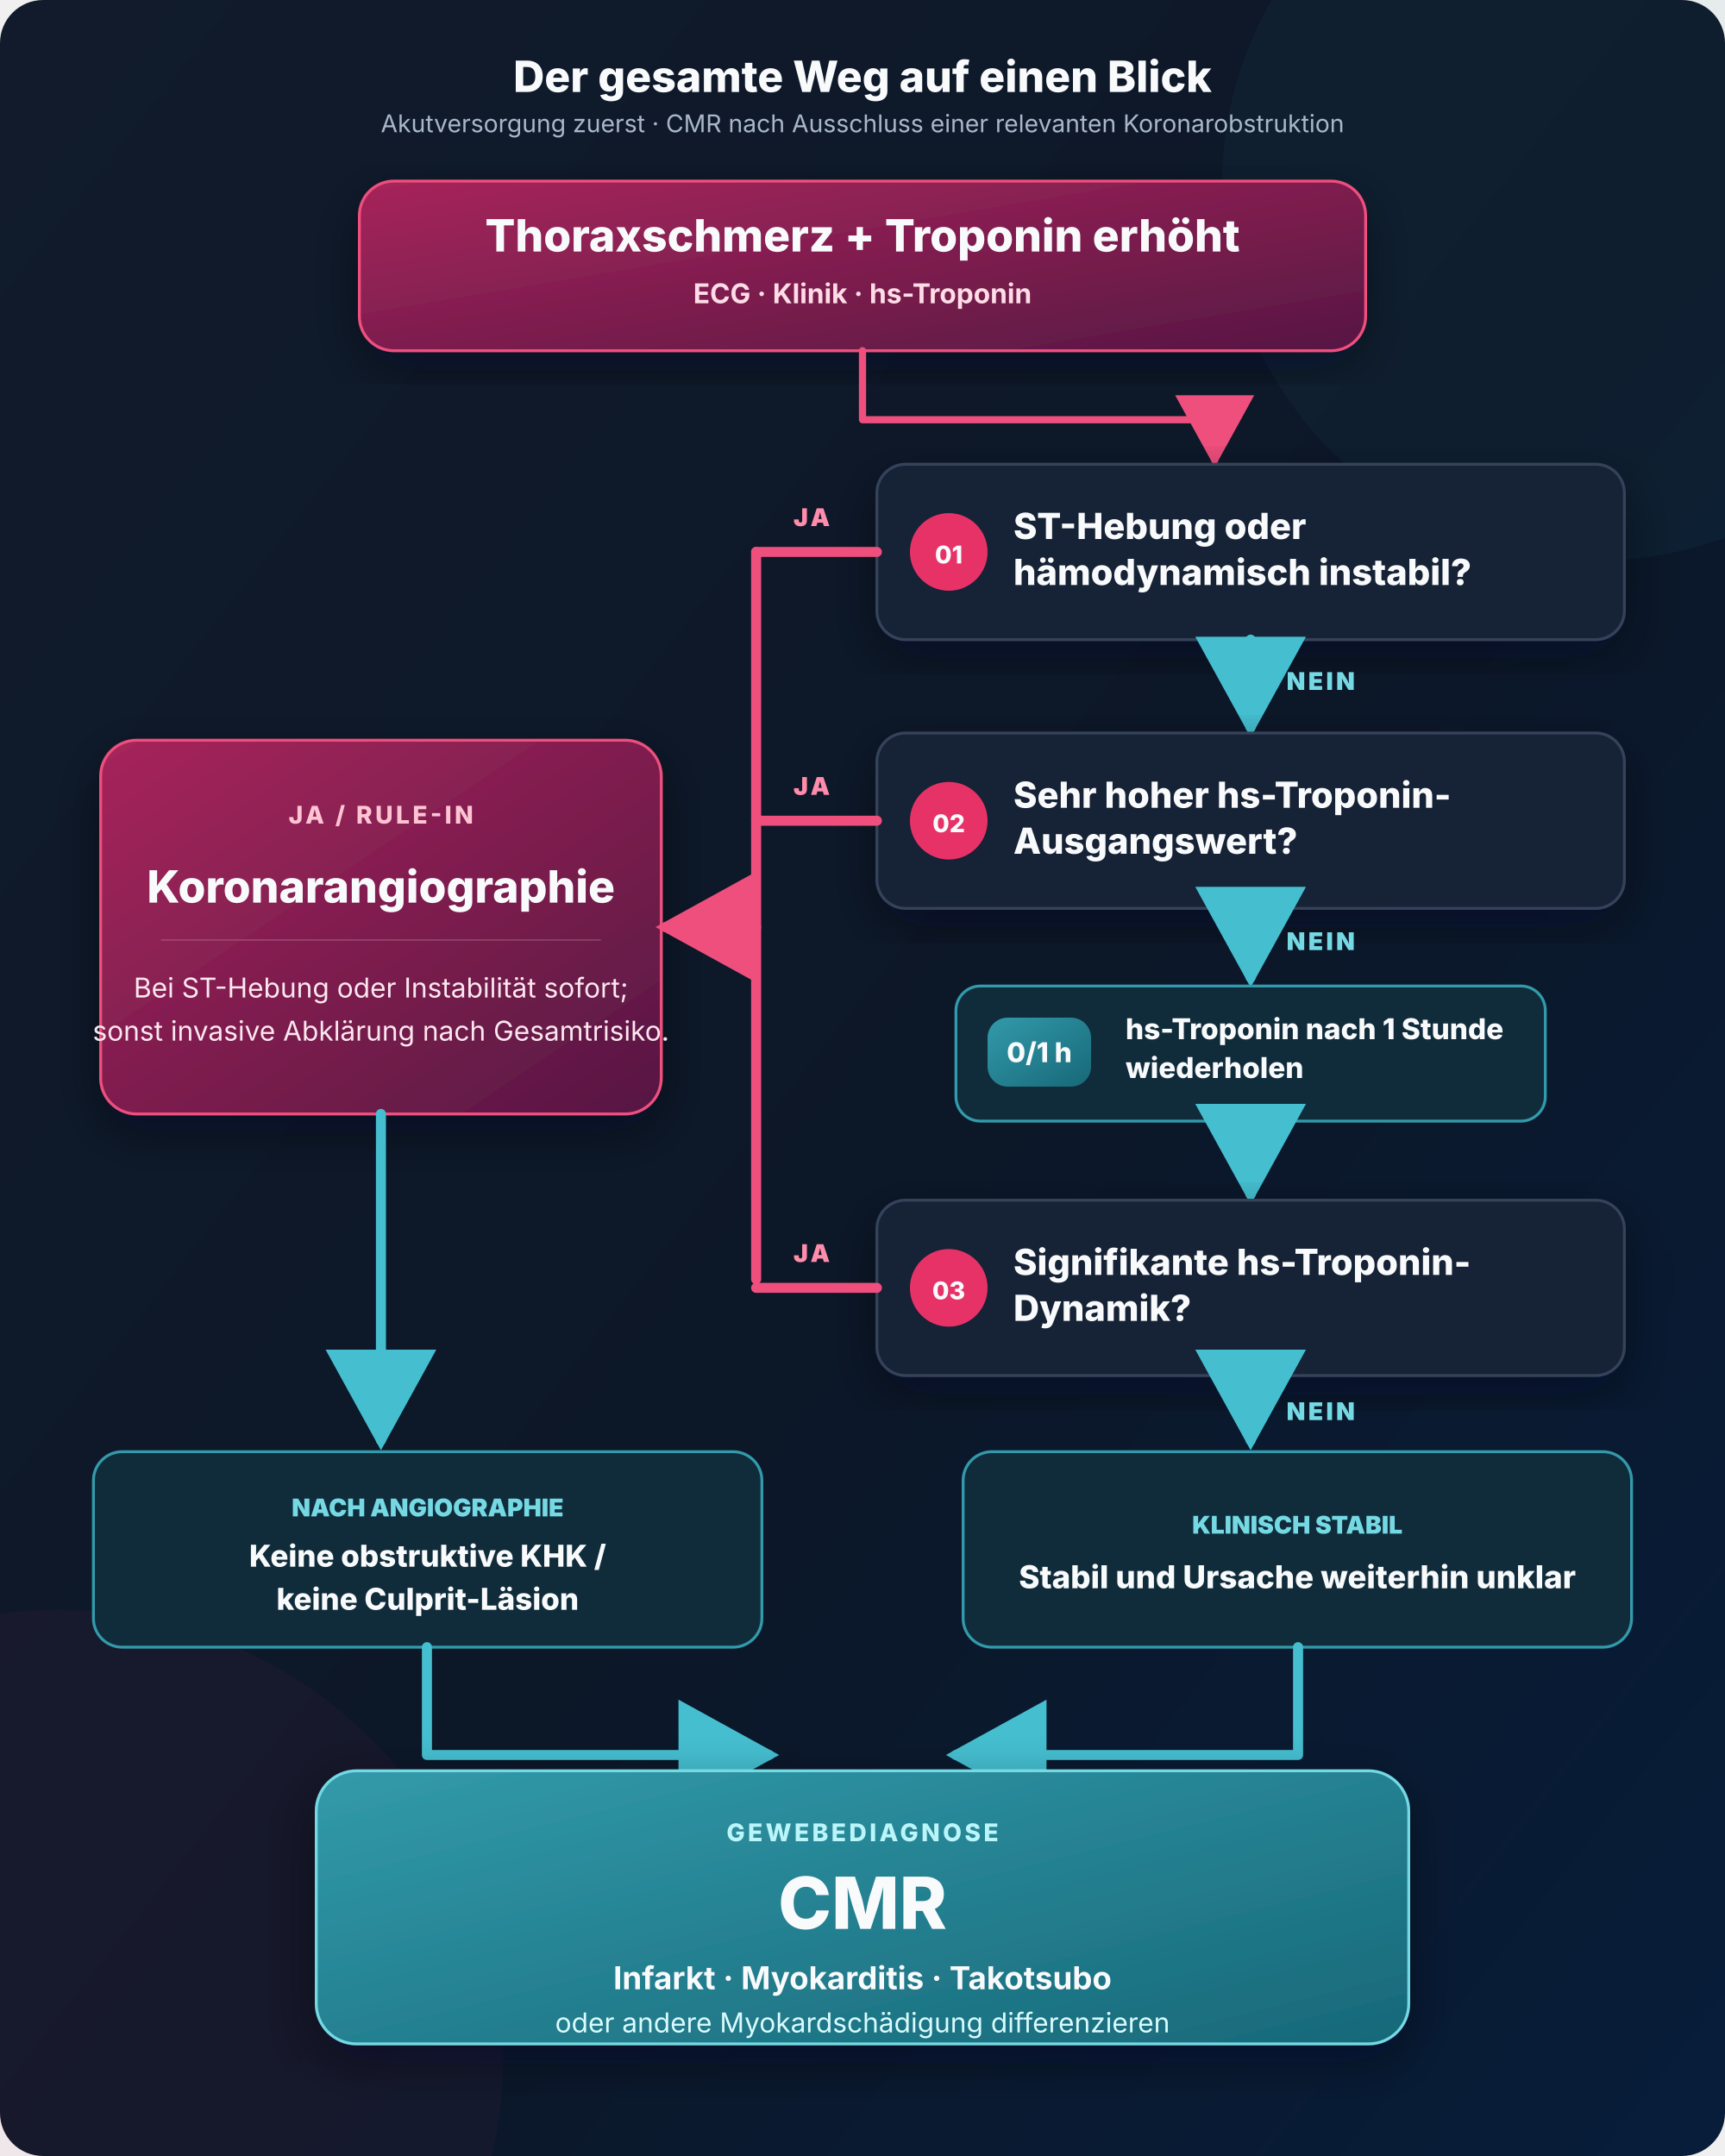
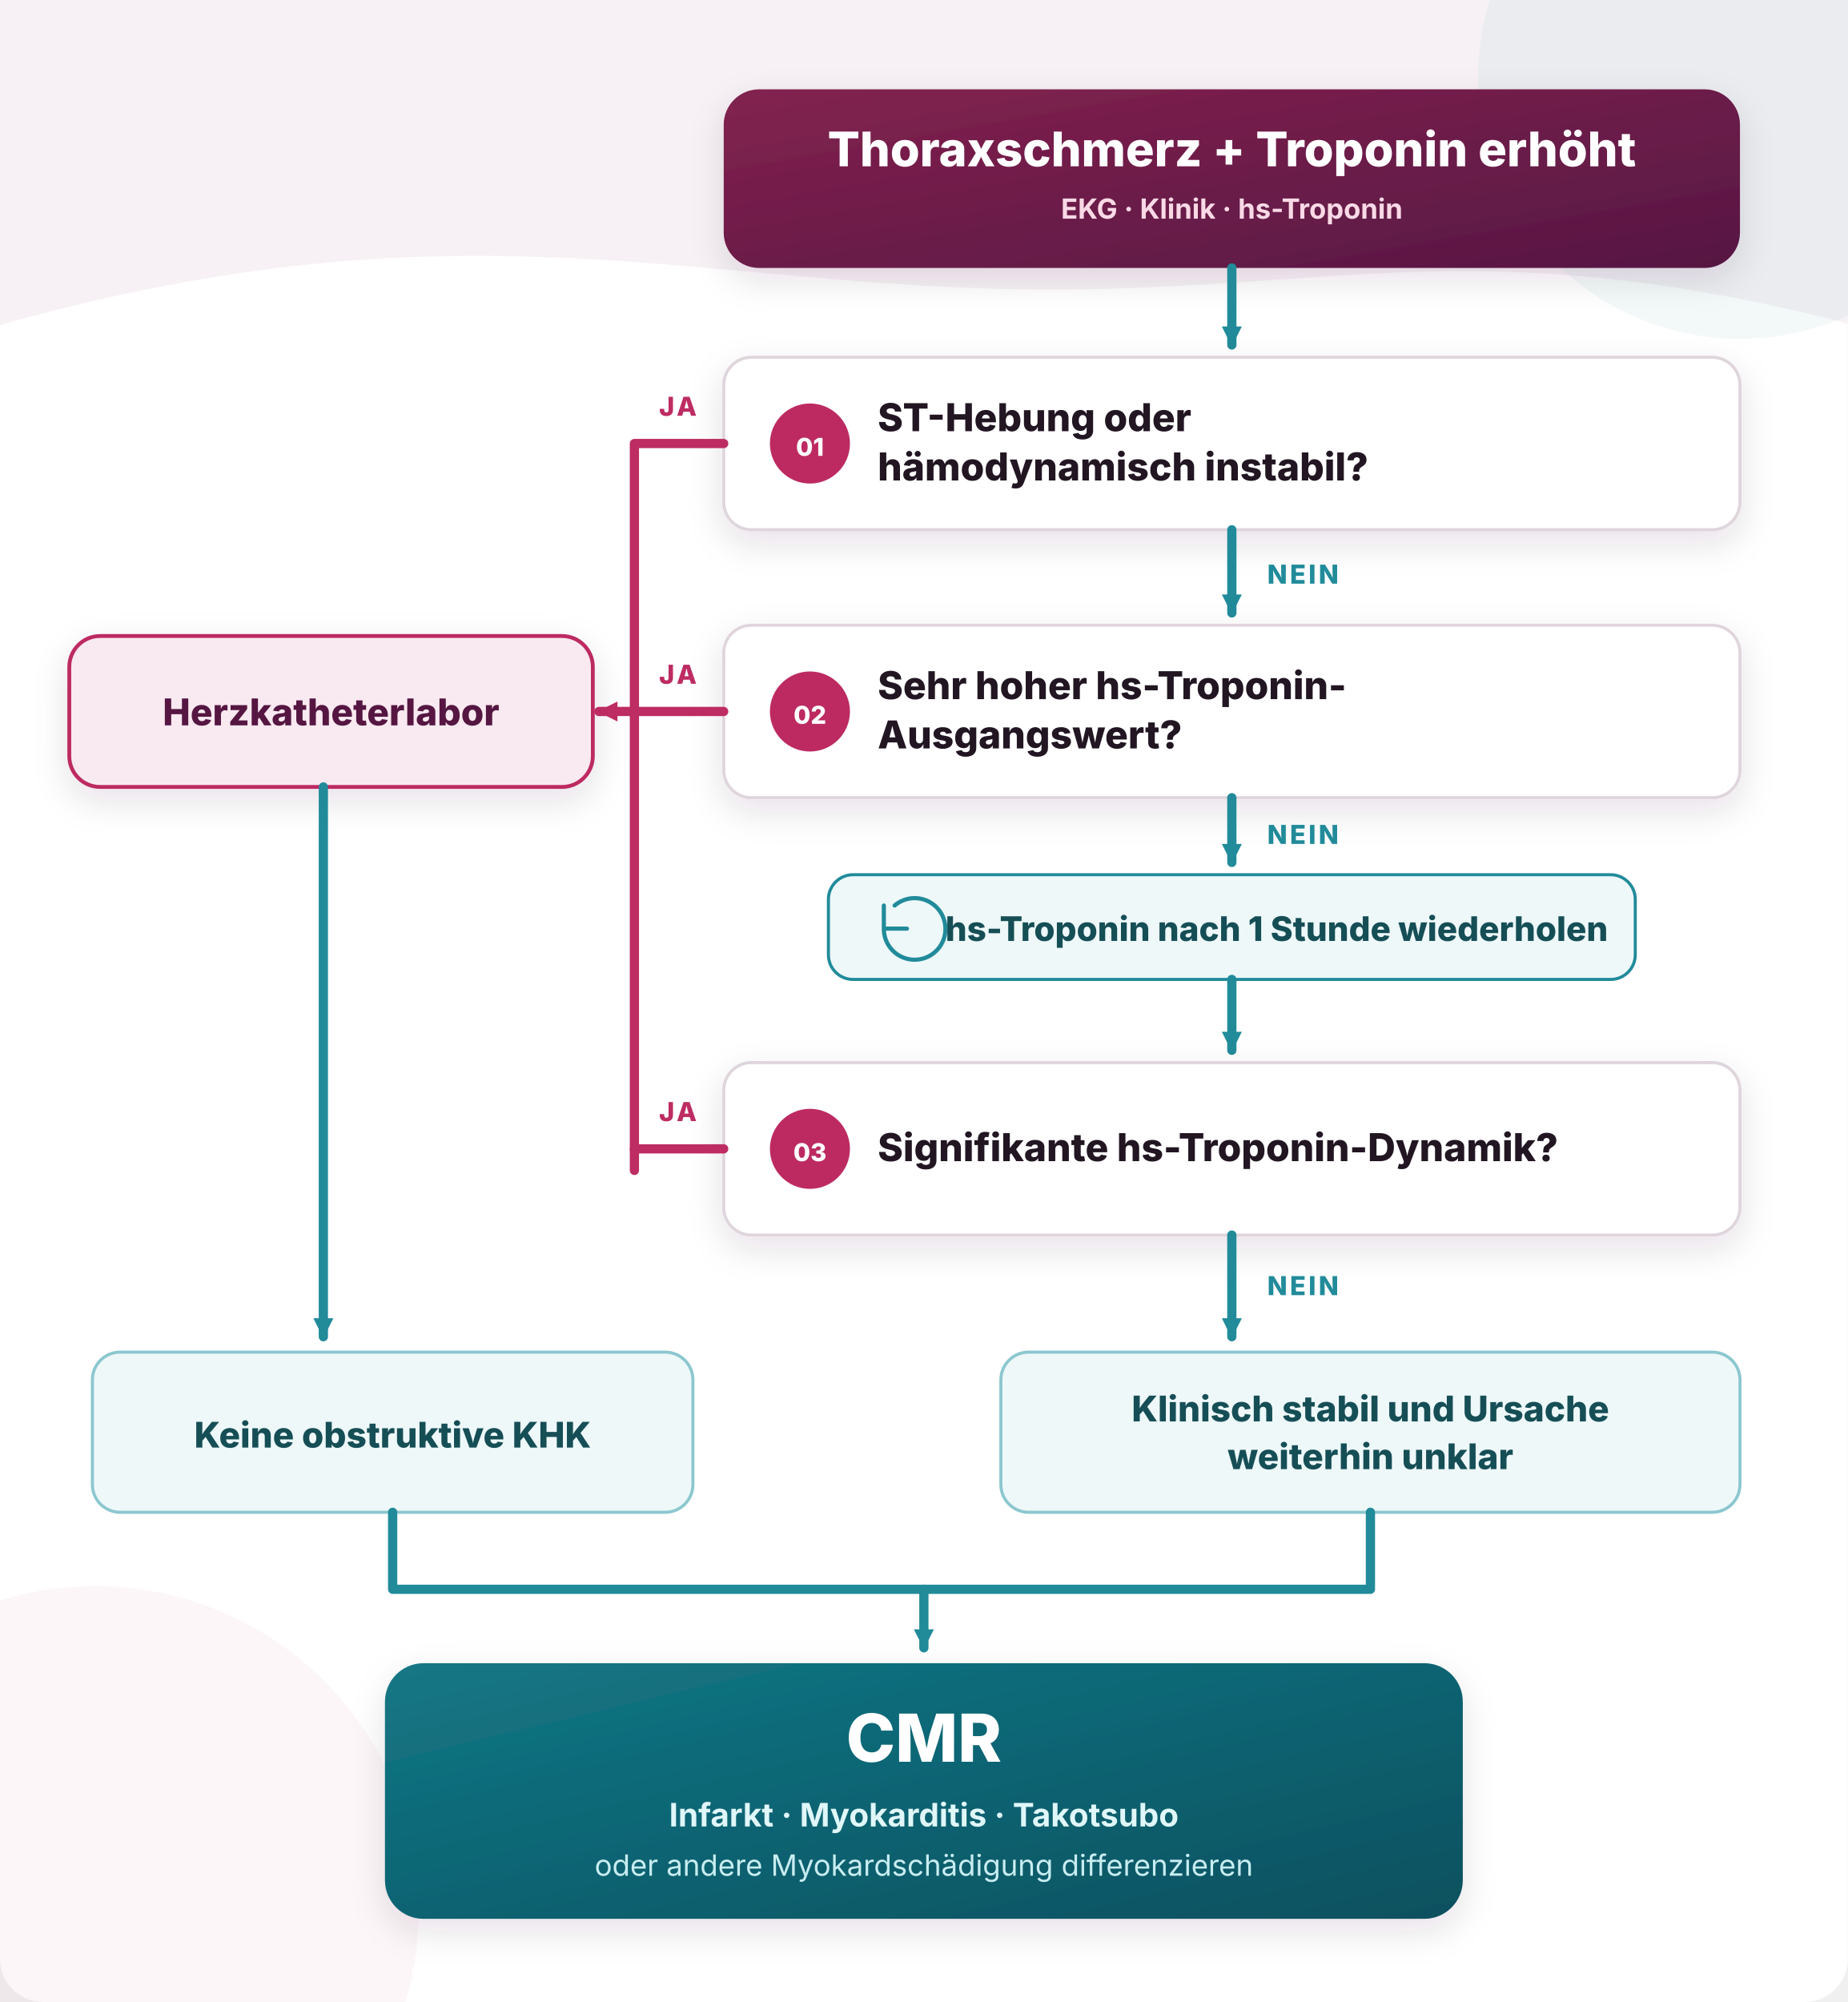
- <svg xmlns="http://www.w3.org/2000/svg" width="1200" height="1500" viewBox="0 0 1200 1500" role="img" aria-labelledby="title desc">
+ <svg xmlns="http://www.w3.org/2000/svg" width="1200" height="1300" viewBox="0 0 1200 1300" role="img" aria-labelledby="title desc">
  <defs>
-     <linearGradient id="bg" x1="0" y1="0" x2="1" y2="1">
-       <stop offset="0" stop-color="#111b2c" />
-       <stop offset="0.55" stop-color="#0c1728" />
-       <stop offset="1" stop-color="#071d3a" />
-     </linearGradient>
-     <linearGradient id="magenta" x1="0" y1="0" x2="1" y2="1">
-       <stop offset="0" stop-color="#a7255b" />
+     <linearGradient id="start" x1="0" y1="0" x2="1" y2="1">
+       <stop offset="0" stop-color="#82224f" />
      <stop offset="1" stop-color="#561743" />
    </linearGradient>
-     <linearGradient id="teal" x1="0" y1="0" x2="1" y2="1">
-       <stop offset="0" stop-color="#329aaa" />
-       <stop offset="1" stop-color="#176878" />
+     <linearGradient id="cmr" x1="0" y1="0" x2="1" y2="1">
+       <stop offset="0" stop-color="#147785" />
+       <stop offset="1" stop-color="#07505f" />
    </linearGradient>
-     <filter id="shadow" x="-20%" y="-20%" width="140%" height="140%">
-       <feDropShadow dx="0" dy="12" stdDeviation="18" flood-color="#020617" flood-opacity="0.42" />
+     <filter id="shadow" x="-20%" y="-30%" width="140%" height="160%">
+       <feDropShadow dx="0" dy="8" stdDeviation="11" flood-color="#3b1931" flood-opacity="0.12" />
    </filter>
-     <marker id="arrowPink" markerWidth="13" markerHeight="13" refX="10" refY="6.5" orient="auto" markerUnits="strokeWidth">
-       <path d="M1 1l10 5.5L1 12z" fill="#ef4f7d" />
+     <marker id="arrowPink" markerWidth="15" markerHeight="15" refX="13" refY="7.5" orient="auto" markerUnits="userSpaceOnUse">
+       <path d="M1 1l13 6.5L1 14z" fill="#bd2c62" />
    </marker>
-     <marker id="arrowTeal" markerWidth="13" markerHeight="13" refX="10" refY="6.5" orient="auto" markerUnits="strokeWidth">
-       <path d="M1 1l10 5.5L1 12z" fill="#45bfd0" />
+     <marker id="arrowTeal" markerWidth="15" markerHeight="15" refX="13" refY="7.5" orient="auto" markerUnits="userSpaceOnUse">
+       <path d="M1 1l13 6.5L1 14z" fill="#218b9a" />
    </marker>
-     <style>
-       .sans{font-family:Inter,Arial,sans-serif}.display{font-family:Inter,Arial,sans-serif;font-weight:800}.label{font-family:Inter,Arial,sans-serif;font-size:17px;font-weight:800;letter-spacing:2px}.muted{fill:#a9b7ca}.white{fill:#f8fafc}.pink{fill:#ff8cab}.cyan{fill:#75d9e4}.box{fill:#172236;stroke:#34435a;stroke-width:2}.q{fill:#f8fafc;font-size:25px;font-weight:800}.body{fill:#cbd5e1;font-size:20px}.mini{fill:#a9b7ca;font-size:17px}.yesLine{fill:none;stroke:#ef4f7d;stroke-width:7;stroke-linecap:round;stroke-linejoin:round}.noLine{fill:none;stroke:#45bfd0;stroke-width:7;stroke-linecap:round;stroke-linejoin:round}.thin{stroke-width:5}
-     </style>
+     <style>.font{font-family:Inter,Arial,sans-serif}.title{font-family:Inter,Arial,sans-serif;font-weight:800}.question{fill:#201624;font-family:Inter,Arial,sans-serif;font-size:25px;font-weight:780}.small{font-family:Inter,Arial,sans-serif;font-size:17px;font-weight:800;letter-spacing:1.7px}.yes{fill:none;stroke:#bd2c62;stroke-width:6;stroke-linecap:round;stroke-linejoin:round}.no{fill:none;stroke:#218b9a;stroke-width:6;stroke-linecap:round;stroke-linejoin:round}.node{fill:#fff;stroke:#dfd5dc;stroke-width:2}</style>
  </defs>
-   <rect width="1200" height="1500" rx="30" fill="url(#bg)" />
-   <circle cx="1110" cy="130" r="260" fill="#329aaa" opacity="0.055" />
-   <circle cx="40" cy="1430" r="310" fill="#e73368" opacity="0.05" />
-   <text x="600" y="64" text-anchor="middle" class="display white" font-size="30">Der gesamte Weg auf einen Blick</text>
-   <text x="600" y="92" text-anchor="middle" class="sans muted" font-size="17">Akutversorgung zuerst · CMR nach Ausschluss einer relevanten Koronarobstruktion</text>
+   <rect width="1200" height="1300" rx="28" fill="#fff" />
+   <path d="M0 0h1200v210C965 150 870 188 682 188 455 188 303 126 0 211z" fill="#f7f1f5" />
+   <circle cx="1130" cy="50" r="170" fill="#218b9a" opacity="0.055" />
+   <circle cx="62" cy="1240" r="210" fill="#bd2c62" opacity="0.045" />
  <g filter="url(#shadow)">
-     <rect x="250" y="126" width="700" height="118" rx="24" fill="url(#magenta)" stroke="#ef4f7d" stroke-width="2" />
-     <text x="600" y="175" text-anchor="middle" class="display white" font-size="31">Thoraxschmerz + Troponin erhöht</text>
-     <text x="600" y="211" text-anchor="middle" class="sans" fill="#ffdce6" font-size="19" font-weight="700">ECG · Klinik · hs-Troponin</text>
+     <rect x="470" y="58" width="660" height="116" rx="23" fill="url(#start)" />
+     <text x="800" y="108" text-anchor="middle" class="title" fill="#fff" font-size="31">Thoraxschmerz + Troponin erhöht</text>
+     <text x="800" y="142" text-anchor="middle" class="font" fill="#f9d9e6" font-size="18" font-weight="700">EKG · Klinik · hs-Troponin</text>
  </g>
-   <path d="M600 244V292H845V320" class="yesLine thin" marker-end="url(#arrowPink)" />
+   <path d="M800 174V224" class="no" marker-end="url(#arrowTeal)" />
  <g filter="url(#shadow)">
-     <rect x="610" y="323" width="520" height="122" rx="20" class="box" />
-     <circle cx="660" cy="384" r="27" fill="#e73368" />
-     <text x="660" y="392" text-anchor="middle" class="display white" font-size="17">01</text>
-     <text x="705" y="375" class="sans q">ST-Hebung oder</text>
-     <text x="705" y="407" class="sans q">hämodynamisch instabil?</text>
+     <rect x="470" y="232" width="660" height="112" rx="18" class="node" />
+     <circle cx="526" cy="288" r="26" fill="#bd2c62" />
+     <text x="526" y="296" text-anchor="middle" class="title" fill="#fff" font-size="16">01</text>
+     <text x="570" y="280" class="question">ST-Hebung oder</text>
+     <text x="570" y="312" class="question">hämodynamisch instabil?</text>
  </g>
-   <path d="M610 384H526" class="yesLine" />
-   <text x="552" y="366" class="sans pink" font-size="17" font-weight="900" letter-spacing="2">JA</text>
-   <path d="M526 384V890" class="yesLine" />
-   <path d="M870 445V506" class="noLine" marker-end="url(#arrowTeal)" />
-   <text x="895" y="480" class="sans cyan" font-size="17" font-weight="900" letter-spacing="2">NEIN</text>
+   <path d="M470 288H412V760" class="yes" />
+   <text x="428" y="270" class="small" fill="#bd2c62">JA</text>
+   <path d="M800 344V398" class="no" marker-end="url(#arrowTeal)" />
+   <text x="823" y="379" class="small" fill="#218b9a">NEIN</text>
  <g filter="url(#shadow)">
-     <rect x="610" y="510" width="520" height="122" rx="20" class="box" />
-     <circle cx="660" cy="571" r="27" fill="#e73368" />
-     <text x="660" y="579" text-anchor="middle" class="display white" font-size="17">02</text>
-     <text x="705" y="562" class="sans q">Sehr hoher hs-Troponin-</text>
-     <text x="705" y="594" class="sans q">Ausgangswert?</text>
+     <rect x="470" y="406" width="660" height="112" rx="18" class="node" />
+     <circle cx="526" cy="462" r="26" fill="#bd2c62" />
+     <text x="526" y="470" text-anchor="middle" class="title" fill="#fff" font-size="16">02</text>
+     <text x="570" y="454" class="question">Sehr hoher hs-Troponin-</text>
+     <text x="570" y="486" class="question">Ausgangswert?</text>
  </g>
-   <path d="M610 571H526" class="yesLine" />
-   <text x="552" y="553" class="sans pink" font-size="17" font-weight="900" letter-spacing="2">JA</text>
-   <path d="M870 632V680" class="noLine" marker-end="url(#arrowTeal)" />
-   <text x="895" y="661" class="sans cyan" font-size="17" font-weight="900" letter-spacing="2">NEIN</text>
+   <path d="M470 462H412" class="yes" />
+   <text x="428" y="444" class="small" fill="#bd2c62">JA</text>
+   <g filter="url(#shadow)">
+     <rect x="45" y="413" width="340" height="98" rx="20" fill="#f8eaf0" stroke="#bd2c62" stroke-width="2.5" />
+     <text x="215" y="471" text-anchor="middle" class="title" fill="#561743" font-size="24">Herzkatheterlabor</text>
+   </g>
+   <path d="M412 462H389" class="yes" marker-end="url(#arrowPink)" />
+   <path d="M800 518V560" class="no" marker-end="url(#arrowTeal)" />
+   <text x="823" y="548" class="small" fill="#218b9a">NEIN</text>
  <g>
-     <rect x="665" y="686" width="410" height="94" rx="17" fill="#102c3b" stroke="#329aaa" stroke-width="2" />
-     <rect x="687" y="708" width="72" height="48" rx="14" fill="url(#teal)" />
-     <text x="723" y="739" text-anchor="middle" class="display white" font-size="19">0/1 h</text>
-     <text x="783" y="723" class="sans white" font-size="20" font-weight="800">hs-Troponin nach 1 Stunde</text>
-     <text x="783" y="750" class="sans white" font-size="20" font-weight="800">wiederholen</text>
+     <rect x="538" y="568" width="524" height="68" rx="16" fill="#eef8f9" stroke="#218b9a" stroke-width="2" />
+     <path d="M574 588v15h15m-15 0a20 20 0 1 0 7-15" fill="none" stroke="#218b9a" stroke-width="2.7" stroke-linecap="round" stroke-linejoin="round" />
+     <text x="614" y="611" class="title" fill="#164e56" font-size="22">hs-Troponin nach 1 Stunde wiederholen</text>
  </g>
-   <path d="M870 780V831" class="noLine" marker-end="url(#arrowTeal)" />
+   <path d="M800 636V682" class="no" marker-end="url(#arrowTeal)" />
  <g filter="url(#shadow)">
-     <rect x="610" y="835" width="520" height="122" rx="20" class="box" />
-     <circle cx="660" cy="896" r="27" fill="#e73368" />
-     <text x="660" y="904" text-anchor="middle" class="display white" font-size="17">03</text>
-     <text x="705" y="887" class="sans q">Signifikante hs-Troponin-</text>
-     <text x="705" y="919" class="sans q">Dynamik?</text>
+     <rect x="470" y="690" width="660" height="112" rx="18" class="node" />
+     <circle cx="526" cy="746" r="26" fill="#bd2c62" />
+     <text x="526" y="754" text-anchor="middle" class="title" fill="#fff" font-size="16">03</text>
+     <text x="570" y="754" class="question">Signifikante hs-Troponin-Dynamik?</text>
  </g>
-   <path d="M610 896H526" class="yesLine" />
-   <text x="552" y="878" class="sans pink" font-size="17" font-weight="900" letter-spacing="2">JA</text>
-   <g filter="url(#shadow)">
-     <rect x="70" y="515" width="390" height="260" rx="25" fill="url(#magenta)" stroke="#ef4f7d" stroke-width="2" />
-     <text x="265" y="573" text-anchor="middle" class="label" fill="#ffc4d3">JA / RULE-IN</text>
-     <text x="265" y="628" text-anchor="middle" class="display white" font-size="31">Koronarangiographie</text>
-     <line x1="112" y1="654" x2="418" y2="654" stroke="#ffffff" stroke-opacity="0.18" />
-     <text x="265" y="694" text-anchor="middle" class="sans" fill="#fce7ef" font-size="19">Bei ST-Hebung oder Instabilität sofort;</text>
-     <text x="265" y="724" text-anchor="middle" class="sans" fill="#fce7ef" font-size="19">sonst invasive Abklärung nach Gesamtrisiko.</text>
-   </g>
-   <path d="M526 645H463" class="yesLine" marker-end="url(#arrowPink)" />
-   <path d="M265 775V1002" class="noLine" marker-end="url(#arrowTeal)" />
-   <path d="M870 957V1002" class="noLine" marker-end="url(#arrowTeal)" />
-   <text x="895" y="988" class="sans cyan" font-size="17" font-weight="900" letter-spacing="2">NEIN</text>
+   <path d="M470 746H412" class="yes" />
+   <text x="428" y="728" class="small" fill="#bd2c62">JA</text>
+   <path d="M800 802V868" class="no" marker-end="url(#arrowTeal)" />
+   <text x="823" y="841" class="small" fill="#218b9a">NEIN</text>
+   <path d="M210 511V868" class="no" marker-end="url(#arrowTeal)" />
  <g>
-     <rect x="65" y="1010" width="465" height="136" rx="20" fill="#102c3b" stroke="#329aaa" stroke-width="2" />
-     <text x="297.5" y="1055" text-anchor="middle" class="sans cyan" font-size="17" font-weight="900">NACH ANGIOGRAPHIE</text>
-     <text x="297.5" y="1090" text-anchor="middle" class="sans white" font-size="21" font-weight="800">Keine obstruktive KHK /</text>
-     <text x="297.5" y="1120" text-anchor="middle" class="sans white" font-size="21" font-weight="800">keine Culprit-Läsion</text>
+     <rect x="60" y="878" width="390" height="104" rx="18" fill="#eef8f9" stroke="#8cc7cf" stroke-width="2" />
+     <text x="255" y="940" text-anchor="middle" class="title" fill="#164e56" font-size="23">Keine obstruktive KHK</text>
  </g>
  <g>
-     <rect x="670" y="1010" width="465" height="136" rx="20" fill="#102c3b" stroke="#329aaa" stroke-width="2" />
-     <text x="902.5" y="1067" text-anchor="middle" class="sans cyan" font-size="17" font-weight="900">KLINISCH STABIL</text>
-     <text x="902.5" y="1105" text-anchor="middle" class="sans white" font-size="22" font-weight="800">Stabil und Ursache weiterhin unklar</text>
+     <rect x="650" y="878" width="480" height="104" rx="18" fill="#eef8f9" stroke="#8cc7cf" stroke-width="2" />
+     <text x="890" y="923" text-anchor="middle" class="title" fill="#164e56" font-size="23">Klinisch stabil und Ursache</text>
+     <text x="890" y="954" text-anchor="middle" class="title" fill="#164e56" font-size="23">weiterhin unklar</text>
  </g>
-   <path d="M297 1146V1221H535" class="noLine" marker-end="url(#arrowTeal)" />
-   <path d="M903 1146V1221H665" class="noLine" marker-end="url(#arrowTeal)" />
+   <path d="M255 982V1032H600" class="no" />
+   <path d="M890 982V1032H600" class="no" />
+   <path d="M600 1032V1070" class="no" marker-end="url(#arrowTeal)" />
  <g filter="url(#shadow)">
-     <rect x="220" y="1232" width="760" height="190" rx="28" fill="url(#teal)" stroke="#75d9e4" stroke-width="2" />
-     <text x="600" y="1281" text-anchor="middle" class="label" fill="#baf5fa">GEWEBEDIAGNOSE</text>
-     <text x="600" y="1342" text-anchor="middle" class="display white" font-size="50">CMR</text>
-     <text x="600" y="1384" text-anchor="middle" class="sans white" font-size="22" font-weight="700">Infarkt · Myokarditis · Takotsubo</text>
-     <text x="600" y="1414" text-anchor="middle" class="sans" fill="#d9fbfe" font-size="19">oder andere Myokardschädigung differenzieren</text>
+     <rect x="250" y="1080" width="700" height="166" rx="25" fill="url(#cmr)" />
+     <text x="600" y="1144" text-anchor="middle" class="title" fill="#fff" font-size="43">CMR</text>
+     <text x="600" y="1186" text-anchor="middle" class="font" fill="#e0f7f9" font-size="21" font-weight="700">Infarkt · Myokarditis · Takotsubo</text>
+     <text x="600" y="1218" text-anchor="middle" class="font" fill="#c8edf1" font-size="19">oder andere Myokardschädigung differenzieren</text>
  </g>
</svg>
